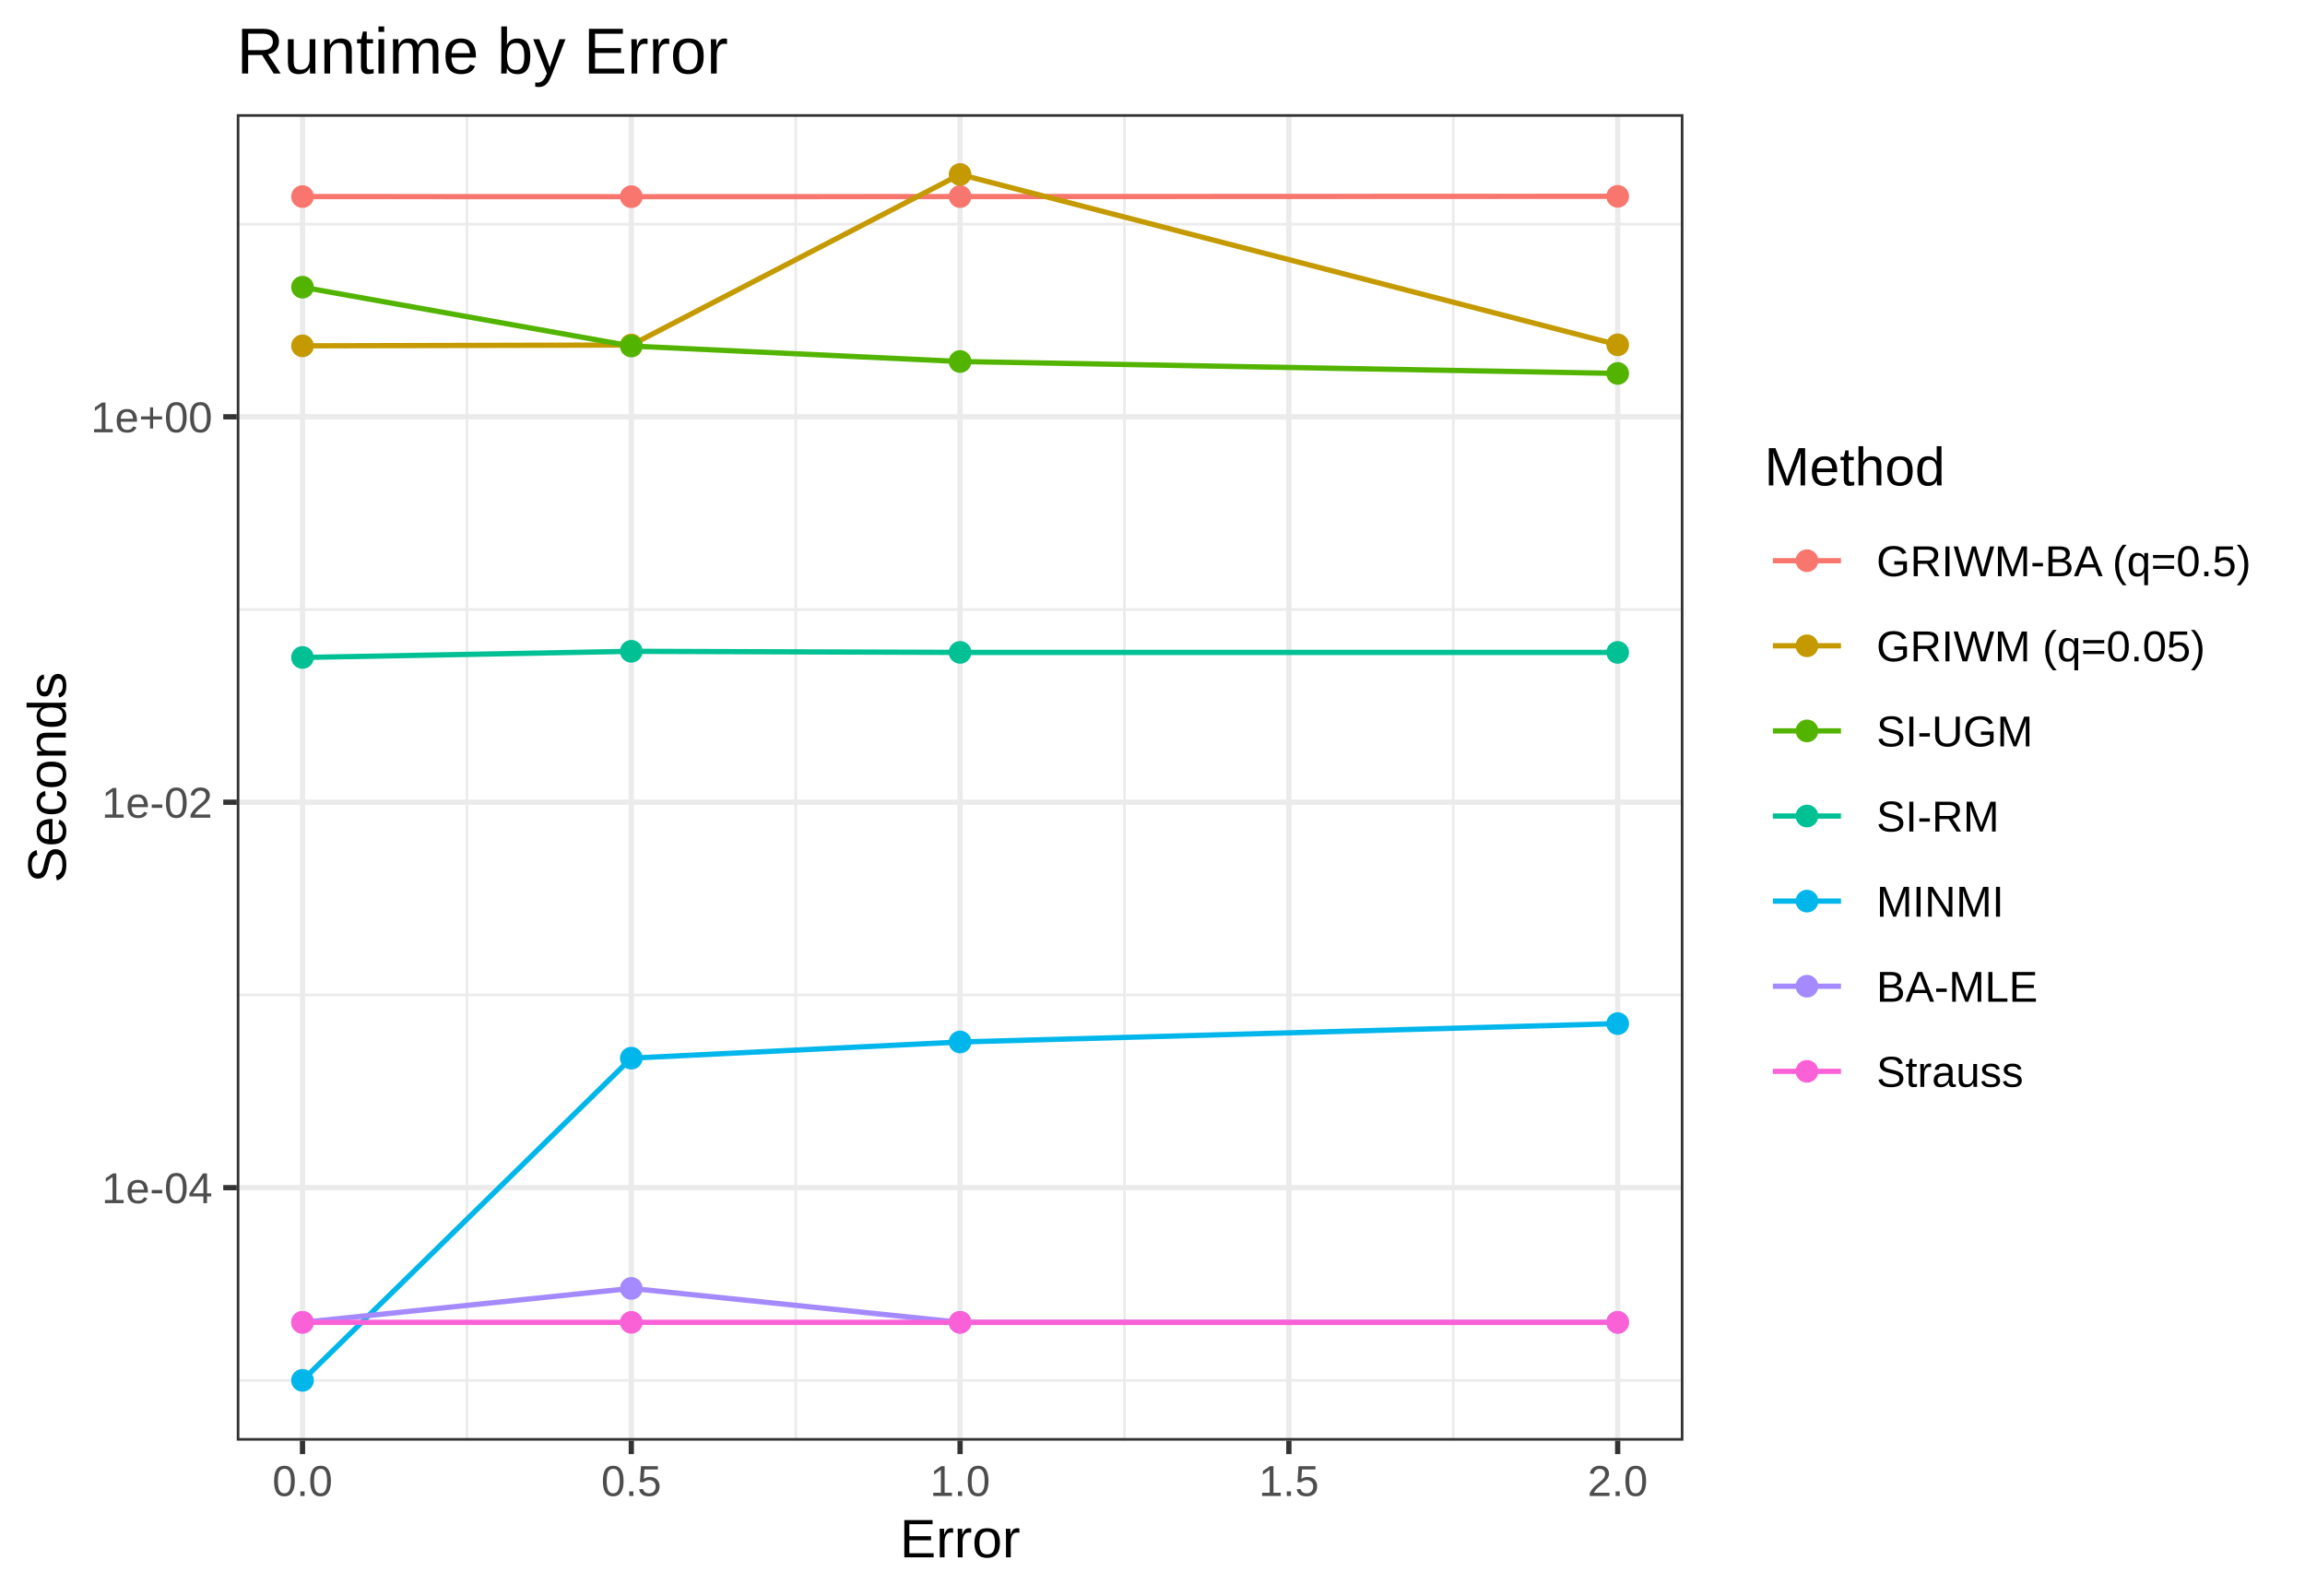
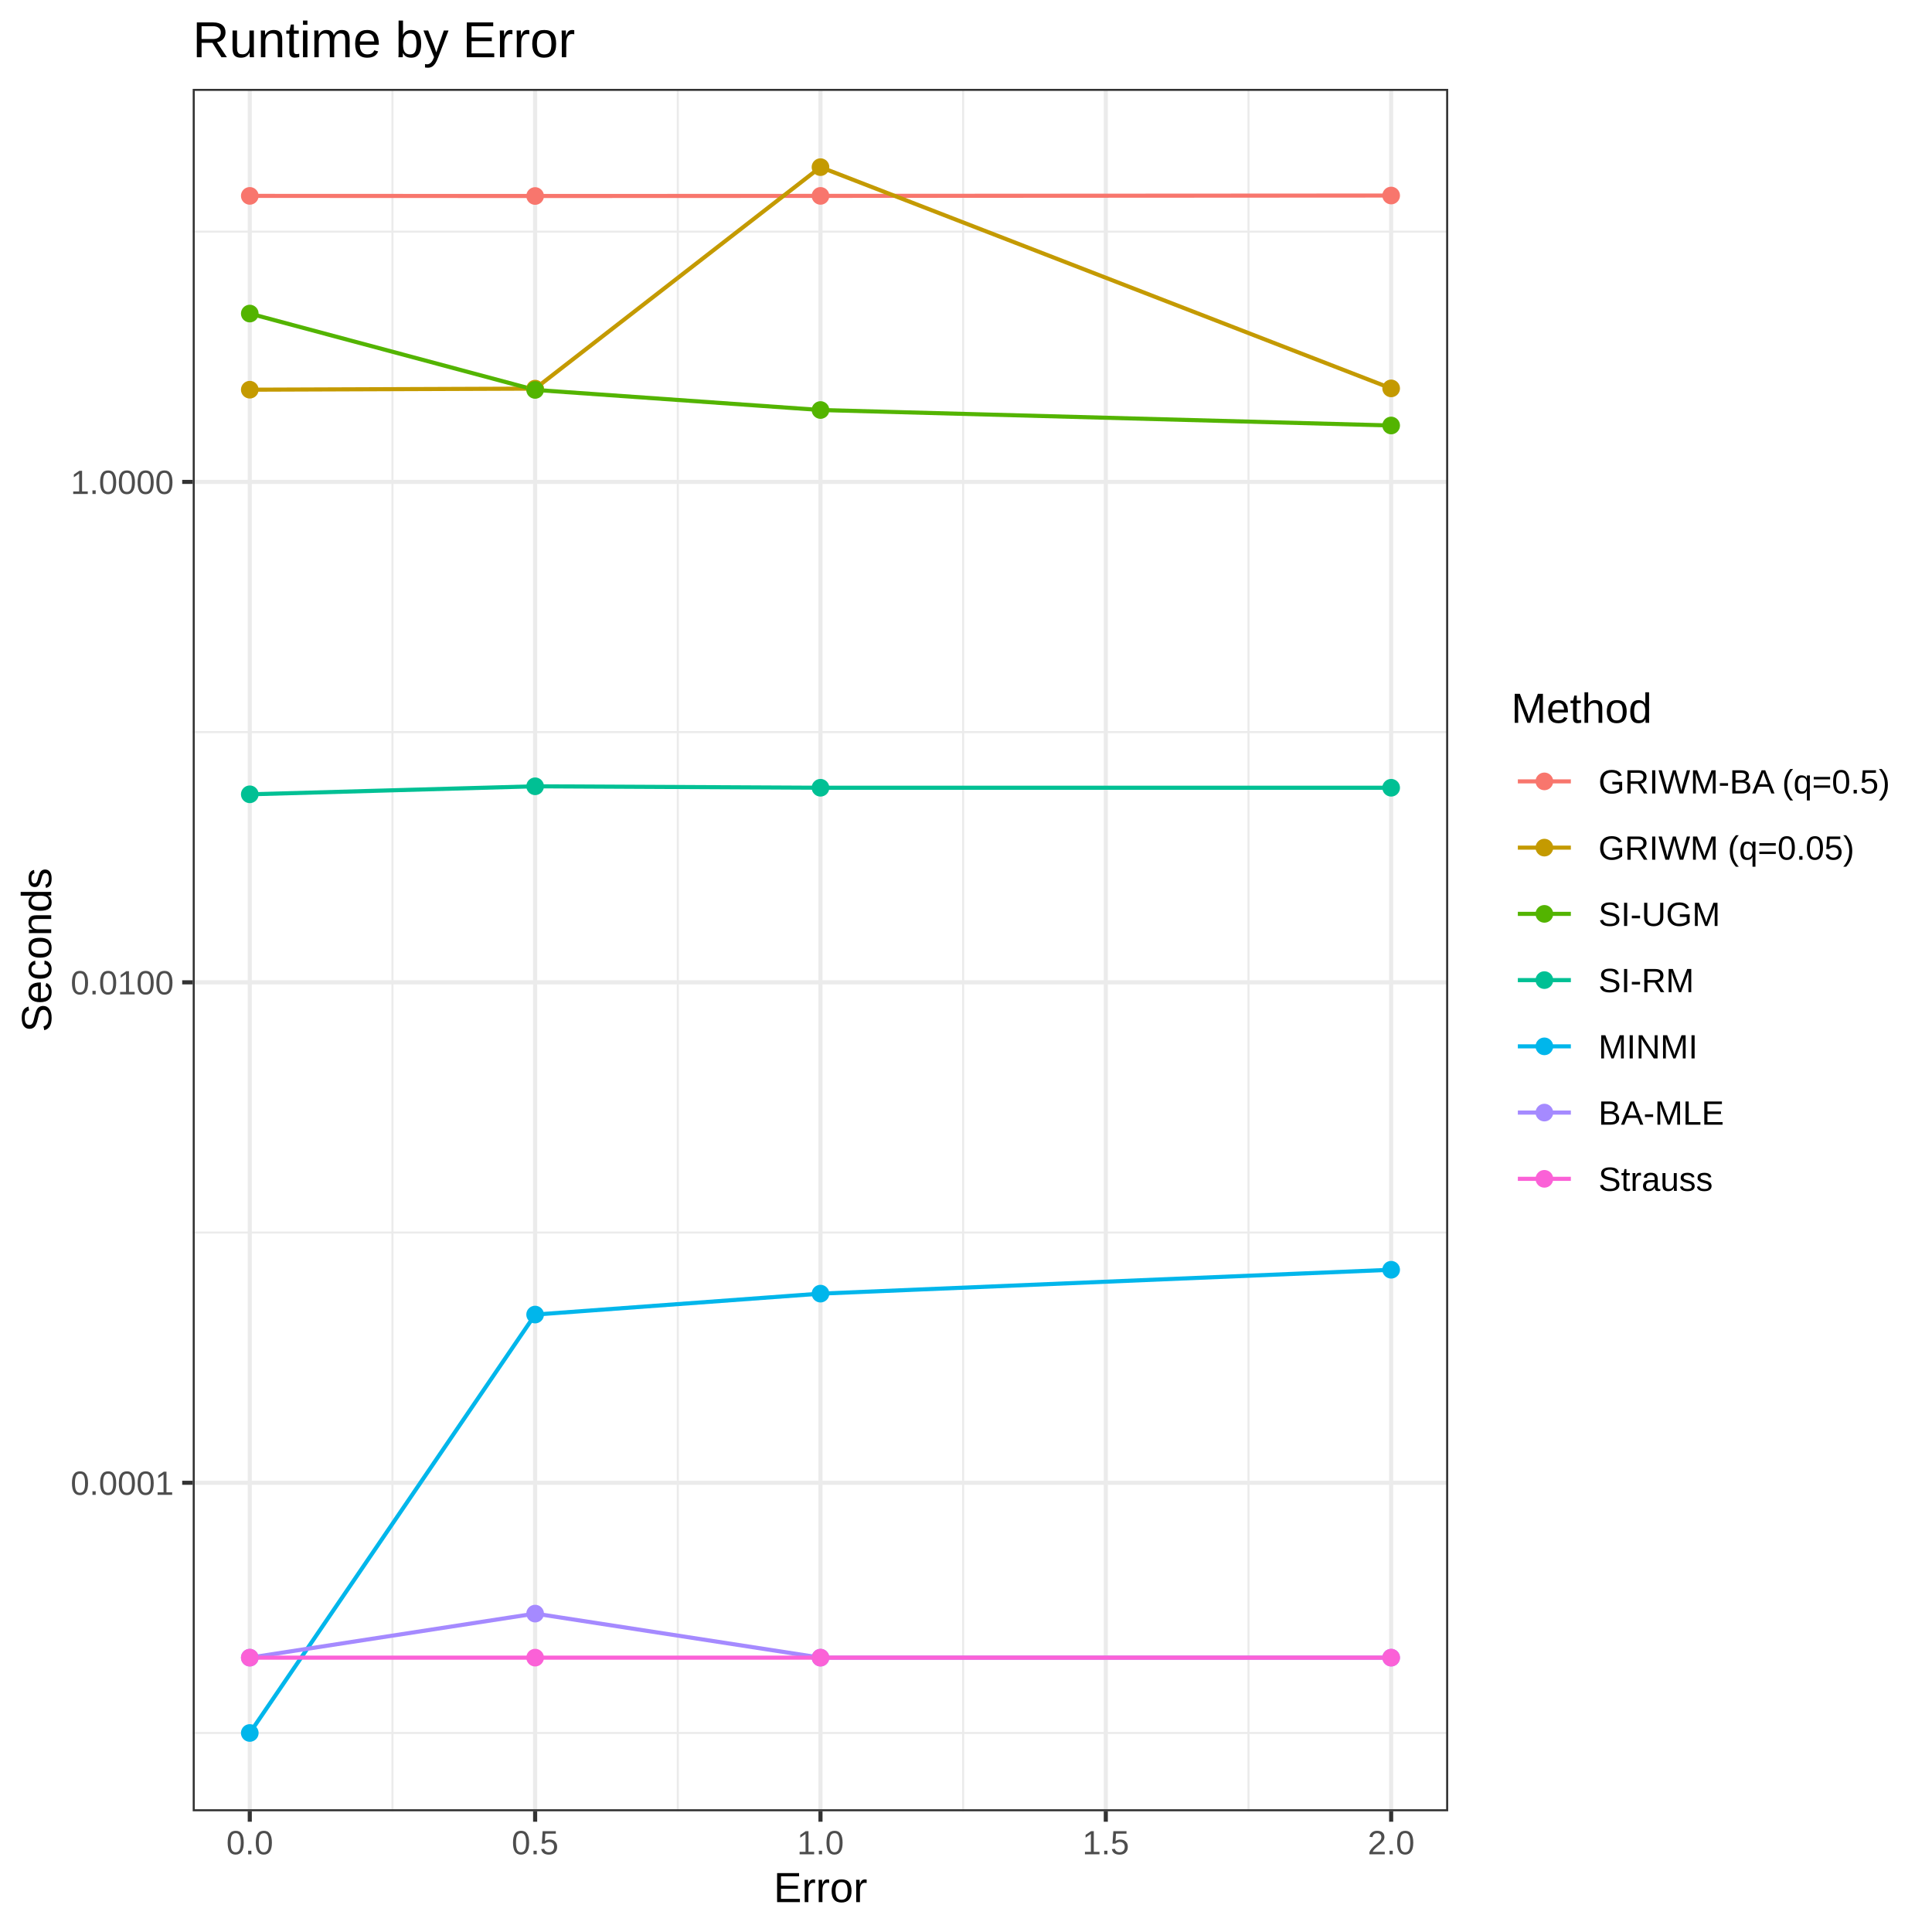
- <svg xmlns="http://www.w3.org/2000/svg" class="svglite" width="468.00pt" height="324.00pt" viewBox="0 0 468.00 324.00">
+ <svg xmlns="http://www.w3.org/2000/svg" class="svglite" width="504.00pt" height="504.00pt" viewBox="0 0 504.00 504.00">
  <defs>
    <style type="text/css">
    .svglite line, .svglite polyline, .svglite polygon, .svglite path, .svglite rect, .svglite circle {
      fill: none;
      stroke: #000000;
      stroke-linecap: round;
      stroke-linejoin: round;
      stroke-miterlimit: 10.00;
    }
    .svglite text {
      white-space: pre;
    }
  </style>
  </defs>
  <rect width="100%" height="100%" style="stroke: none; fill: #FFFFFF;" />
  <defs>
-     <clipPath id="cpMC4wMHw0NjguMDB8MC4wMHwzMjQuMDA=">
-       <rect x="0.00" y="0.00" width="468.00" height="324.00" />
+     <clipPath id="cpMC4wMHw1MDQuMDB8MC4wMHw1MDQuMDA=">
+       <rect x="0.00" y="0.00" width="504.00" height="504.00" />
    </clipPath>
  </defs>
-   <g clip-path="url(#cpMC4wMHw0NjguMDB8MC4wMHwzMjQuMDA=)">
-     <rect x="0" y="0.00" width="468.00" height="324.00" style="stroke-width: 1.07; stroke: #FFFFFF; fill: #FFFFFF;" />
+   <g clip-path="url(#cpMC4wMHw1MDQuMDB8MC4wMHw1MDQuMDA=)">
+     <rect x="0.00" y="-0" width="504.00" height="504.00" style="stroke-width: 1.07; stroke: #FFFFFF; fill: #FFFFFF;" />
  </g>
  <defs>
-     <clipPath id="cpNDguMDd8MzQxLjgwfDIzLjE4fDI5Mi41MA==">
-       <rect x="48.07" y="23.18" width="293.73" height="269.33" />
+     <clipPath id="cpNTAuMjd8Mzc3LjgwfDIzLjE4fDQ3Mi41MA==">
+       <rect x="50.27" y="23.18" width="327.52" height="449.33" />
    </clipPath>
  </defs>
-   <g clip-path="url(#cpNDguMDd8MzQxLjgwfDIzLjE4fDI5Mi41MA==)">
-     <rect x="48.07" y="23.18" width="293.73" height="269.33" style="stroke-width: 1.07; stroke: none; fill: #FFFFFF;" />
-     <polyline points="48.07,280.26 341.80,280.26 " style="stroke-width: 0.53; stroke: #EBEBEB; stroke-linecap: butt;" />
-     <polyline points="48.07,202.01 341.80,202.01 " style="stroke-width: 0.53; stroke: #EBEBEB; stroke-linecap: butt;" />
-     <polyline points="48.07,123.76 341.80,123.76 " style="stroke-width: 0.53; stroke: #EBEBEB; stroke-linecap: butt;" />
-     <polyline points="48.07,45.51 341.80,45.51 " style="stroke-width: 0.53; stroke: #EBEBEB; stroke-linecap: butt;" />
-     <polyline points="94.80,292.50 94.80,23.18 " style="stroke-width: 0.53; stroke: #EBEBEB; stroke-linecap: butt;" />
-     <polyline points="161.56,292.50 161.56,23.18 " style="stroke-width: 0.53; stroke: #EBEBEB; stroke-linecap: butt;" />
-     <polyline points="228.31,292.50 228.31,23.18 " style="stroke-width: 0.53; stroke: #EBEBEB; stroke-linecap: butt;" />
-     <polyline points="295.07,292.50 295.07,23.18 " style="stroke-width: 0.53; stroke: #EBEBEB; stroke-linecap: butt;" />
-     <polyline points="48.07,241.14 341.80,241.14 " style="stroke-width: 1.07; stroke: #EBEBEB; stroke-linecap: butt;" />
-     <polyline points="48.07,162.88 341.80,162.88 " style="stroke-width: 1.07; stroke: #EBEBEB; stroke-linecap: butt;" />
-     <polyline points="48.07,84.63 341.80,84.63 " style="stroke-width: 1.07; stroke: #EBEBEB; stroke-linecap: butt;" />
-     <polyline points="61.42,292.50 61.42,23.18 " style="stroke-width: 1.07; stroke: #EBEBEB; stroke-linecap: butt;" />
-     <polyline points="128.18,292.50 128.18,23.18 " style="stroke-width: 1.07; stroke: #EBEBEB; stroke-linecap: butt;" />
-     <polyline points="194.93,292.50 194.93,23.18 " style="stroke-width: 1.07; stroke: #EBEBEB; stroke-linecap: butt;" />
-     <polyline points="261.69,292.50 261.69,23.18 " style="stroke-width: 1.07; stroke: #EBEBEB; stroke-linecap: butt;" />
-     <polyline points="328.45,292.50 328.45,23.18 " style="stroke-width: 1.07; stroke: #EBEBEB; stroke-linecap: butt;" />
-     <polyline points="61.42,39.91 128.18,39.93 194.93,39.91 328.45,39.86 " style="stroke-width: 1.07; stroke: #F8766D; stroke-linecap: butt;" />
-     <polyline points="61.42,70.22 128.18,70.05 194.93,35.42 328.45,70.01 " style="stroke-width: 1.07; stroke: #C49A00; stroke-linecap: butt;" />
-     <polyline points="61.42,58.31 128.18,70.26 194.93,73.40 328.45,75.82 " style="stroke-width: 1.07; stroke: #53B400; stroke-linecap: butt;" />
-     <polyline points="61.42,133.49 128.18,132.24 194.93,132.46 328.45,132.46 " style="stroke-width: 1.07; stroke: #00C094; stroke-linecap: butt;" />
-     <polyline points="61.42,280.26 128.18,214.84 194.93,211.56 328.45,207.83 " style="stroke-width: 1.07; stroke: #00B6EB; stroke-linecap: butt;" />
-     <polyline points="61.42,268.48 128.18,261.59 194.93,268.48 328.45,268.48 " style="stroke-width: 1.07; stroke: #A58AFF; stroke-linecap: butt;" />
-     <polyline points="61.42,268.48 128.18,268.48 194.93,268.48 328.45,268.48 " style="stroke-width: 1.07; stroke: #FB61D7; stroke-linecap: butt;" />
-     <circle cx="61.42" cy="268.48" r="1.95" style="stroke-width: 0.71; stroke: #A58AFF; fill: #A58AFF;" />
-     <circle cx="61.42" cy="39.91" r="1.95" style="stroke-width: 0.71; stroke: #F8766D; fill: #F8766D;" />
-     <circle cx="61.42" cy="70.22" r="1.95" style="stroke-width: 0.71; stroke: #C49A00; fill: #C49A00;" />
-     <circle cx="61.42" cy="280.26" r="1.95" style="stroke-width: 0.71; stroke: #00B6EB; fill: #00B6EB;" />
-     <circle cx="61.42" cy="133.49" r="1.95" style="stroke-width: 0.71; stroke: #00C094; fill: #00C094;" />
-     <circle cx="61.42" cy="58.31" r="1.95" style="stroke-width: 0.71; stroke: #53B400; fill: #53B400;" />
-     <circle cx="61.42" cy="268.48" r="1.95" style="stroke-width: 0.71; stroke: #FB61D7; fill: #FB61D7;" />
-     <circle cx="128.18" cy="261.59" r="1.95" style="stroke-width: 0.71; stroke: #A58AFF; fill: #A58AFF;" />
-     <circle cx="128.18" cy="39.93" r="1.95" style="stroke-width: 0.71; stroke: #F8766D; fill: #F8766D;" />
-     <circle cx="128.18" cy="70.05" r="1.95" style="stroke-width: 0.71; stroke: #C49A00; fill: #C49A00;" />
-     <circle cx="128.18" cy="214.84" r="1.95" style="stroke-width: 0.71; stroke: #00B6EB; fill: #00B6EB;" />
-     <circle cx="128.18" cy="132.24" r="1.95" style="stroke-width: 0.71; stroke: #00C094; fill: #00C094;" />
-     <circle cx="128.18" cy="70.26" r="1.95" style="stroke-width: 0.71; stroke: #53B400; fill: #53B400;" />
-     <circle cx="128.18" cy="268.48" r="1.95" style="stroke-width: 0.71; stroke: #FB61D7; fill: #FB61D7;" />
-     <circle cx="194.93" cy="268.48" r="1.95" style="stroke-width: 0.71; stroke: #A58AFF; fill: #A58AFF;" />
-     <circle cx="194.93" cy="39.91" r="1.95" style="stroke-width: 0.71; stroke: #F8766D; fill: #F8766D;" />
-     <circle cx="194.93" cy="35.42" r="1.95" style="stroke-width: 0.71; stroke: #C49A00; fill: #C49A00;" />
-     <circle cx="194.93" cy="211.56" r="1.95" style="stroke-width: 0.71; stroke: #00B6EB; fill: #00B6EB;" />
-     <circle cx="194.93" cy="132.46" r="1.95" style="stroke-width: 0.71; stroke: #00C094; fill: #00C094;" />
-     <circle cx="194.93" cy="73.40" r="1.95" style="stroke-width: 0.71; stroke: #53B400; fill: #53B400;" />
-     <circle cx="194.93" cy="268.48" r="1.95" style="stroke-width: 0.71; stroke: #FB61D7; fill: #FB61D7;" />
-     <circle cx="328.45" cy="268.48" r="1.95" style="stroke-width: 0.71; stroke: #A58AFF; fill: #A58AFF;" />
-     <circle cx="328.45" cy="39.86" r="1.95" style="stroke-width: 0.71; stroke: #F8766D; fill: #F8766D;" />
-     <circle cx="328.45" cy="70.01" r="1.95" style="stroke-width: 0.71; stroke: #C49A00; fill: #C49A00;" />
-     <circle cx="328.45" cy="207.83" r="1.95" style="stroke-width: 0.71; stroke: #00B6EB; fill: #00B6EB;" />
-     <circle cx="328.45" cy="132.46" r="1.95" style="stroke-width: 0.71; stroke: #00C094; fill: #00C094;" />
-     <circle cx="328.45" cy="75.82" r="1.95" style="stroke-width: 0.71; stroke: #53B400; fill: #53B400;" />
-     <circle cx="328.45" cy="268.48" r="1.95" style="stroke-width: 0.71; stroke: #FB61D7; fill: #FB61D7;" />
-     <rect x="48.07" y="23.18" width="293.73" height="269.33" style="stroke-width: 1.07; stroke: #333333;" />
+   <g clip-path="url(#cpNTAuMjd8Mzc3LjgwfDIzLjE4fDQ3Mi41MA==)">
+     <rect x="50.27" y="23.18" width="327.52" height="449.33" style="stroke-width: 1.07; stroke: none; fill: #FFFFFF;" />
+     <polyline points="50.27,452.08 377.80,452.08 " style="stroke-width: 0.53; stroke: #EBEBEB; stroke-linecap: butt;" />
+     <polyline points="50.27,321.53 377.80,321.53 " style="stroke-width: 0.53; stroke: #EBEBEB; stroke-linecap: butt;" />
+     <polyline points="50.27,190.98 377.80,190.98 " style="stroke-width: 0.53; stroke: #EBEBEB; stroke-linecap: butt;" />
+     <polyline points="50.27,60.43 377.80,60.43 " style="stroke-width: 0.53; stroke: #EBEBEB; stroke-linecap: butt;" />
+     <polyline points="102.38,472.50 102.38,23.18 " style="stroke-width: 0.53; stroke: #EBEBEB; stroke-linecap: butt;" />
+     <polyline points="176.82,472.50 176.82,23.18 " style="stroke-width: 0.53; stroke: #EBEBEB; stroke-linecap: butt;" />
+     <polyline points="251.25,472.50 251.25,23.18 " style="stroke-width: 0.53; stroke: #EBEBEB; stroke-linecap: butt;" />
+     <polyline points="325.69,472.50 325.69,23.18 " style="stroke-width: 0.53; stroke: #EBEBEB; stroke-linecap: butt;" />
+     <polyline points="50.27,386.81 377.80,386.81 " style="stroke-width: 1.07; stroke: #EBEBEB; stroke-linecap: butt;" />
+     <polyline points="50.27,256.26 377.80,256.26 " style="stroke-width: 1.07; stroke: #EBEBEB; stroke-linecap: butt;" />
+     <polyline points="50.27,125.71 377.80,125.71 " style="stroke-width: 1.07; stroke: #EBEBEB; stroke-linecap: butt;" />
+     <polyline points="65.16,472.50 65.16,23.18 " style="stroke-width: 1.07; stroke: #EBEBEB; stroke-linecap: butt;" />
+     <polyline points="139.60,472.50 139.60,23.18 " style="stroke-width: 1.07; stroke: #EBEBEB; stroke-linecap: butt;" />
+     <polyline points="214.04,472.50 214.04,23.18 " style="stroke-width: 1.07; stroke: #EBEBEB; stroke-linecap: butt;" />
+     <polyline points="288.47,472.50 288.47,23.18 " style="stroke-width: 1.07; stroke: #EBEBEB; stroke-linecap: butt;" />
+     <polyline points="362.91,472.50 362.91,23.18 " style="stroke-width: 1.07; stroke: #EBEBEB; stroke-linecap: butt;" />
+     <polyline points="65.16,51.10 139.60,51.13 214.04,51.10 362.91,51.01 " style="stroke-width: 1.07; stroke: #F8766D; stroke-linecap: butt;" />
+     <polyline points="65.16,101.66 139.60,101.38 214.04,43.60 362.91,101.32 " style="stroke-width: 1.07; stroke: #C49A00; stroke-linecap: butt;" />
+     <polyline points="65.16,81.80 139.60,101.72 214.04,106.96 362.91,111.00 " style="stroke-width: 1.07; stroke: #53B400; stroke-linecap: butt;" />
+     <polyline points="65.16,207.21 139.60,205.12 214.04,205.50 362.91,205.50 " style="stroke-width: 1.07; stroke: #00C094; stroke-linecap: butt;" />
+     <polyline points="65.16,452.08 139.60,342.93 214.04,337.47 362.91,331.24 " style="stroke-width: 1.07; stroke: #00B6EB; stroke-linecap: butt;" />
+     <polyline points="65.16,432.43 139.60,420.94 214.04,432.43 362.91,432.43 " style="stroke-width: 1.07; stroke: #A58AFF; stroke-linecap: butt;" />
+     <polyline points="65.16,432.43 139.60,432.43 214.04,432.43 362.91,432.43 " style="stroke-width: 1.07; stroke: #FB61D7; stroke-linecap: butt;" />
+     <circle cx="65.16" cy="432.43" r="1.95" style="stroke-width: 0.71; stroke: #A58AFF; fill: #A58AFF;" />
+     <circle cx="65.16" cy="51.10" r="1.95" style="stroke-width: 0.71; stroke: #F8766D; fill: #F8766D;" />
+     <circle cx="65.16" cy="101.66" r="1.95" style="stroke-width: 0.71; stroke: #C49A00; fill: #C49A00;" />
+     <circle cx="65.16" cy="452.08" r="1.95" style="stroke-width: 0.71; stroke: #00B6EB; fill: #00B6EB;" />
+     <circle cx="65.16" cy="207.21" r="1.95" style="stroke-width: 0.71; stroke: #00C094; fill: #00C094;" />
+     <circle cx="65.16" cy="81.80" r="1.95" style="stroke-width: 0.71; stroke: #53B400; fill: #53B400;" />
+     <circle cx="65.16" cy="432.43" r="1.95" style="stroke-width: 0.71; stroke: #FB61D7; fill: #FB61D7;" />
+     <circle cx="139.60" cy="420.94" r="1.95" style="stroke-width: 0.71; stroke: #A58AFF; fill: #A58AFF;" />
+     <circle cx="139.60" cy="51.13" r="1.95" style="stroke-width: 0.71; stroke: #F8766D; fill: #F8766D;" />
+     <circle cx="139.60" cy="101.38" r="1.95" style="stroke-width: 0.71; stroke: #C49A00; fill: #C49A00;" />
+     <circle cx="139.60" cy="342.93" r="1.95" style="stroke-width: 0.71; stroke: #00B6EB; fill: #00B6EB;" />
+     <circle cx="139.60" cy="205.12" r="1.95" style="stroke-width: 0.71; stroke: #00C094; fill: #00C094;" />
+     <circle cx="139.60" cy="101.72" r="1.95" style="stroke-width: 0.71; stroke: #53B400; fill: #53B400;" />
+     <circle cx="139.60" cy="432.43" r="1.95" style="stroke-width: 0.71; stroke: #FB61D7; fill: #FB61D7;" />
+     <circle cx="214.04" cy="432.43" r="1.95" style="stroke-width: 0.71; stroke: #A58AFF; fill: #A58AFF;" />
+     <circle cx="214.04" cy="51.10" r="1.95" style="stroke-width: 0.71; stroke: #F8766D; fill: #F8766D;" />
+     <circle cx="214.04" cy="43.60" r="1.95" style="stroke-width: 0.71; stroke: #C49A00; fill: #C49A00;" />
+     <circle cx="214.04" cy="337.47" r="1.95" style="stroke-width: 0.71; stroke: #00B6EB; fill: #00B6EB;" />
+     <circle cx="214.04" cy="205.50" r="1.95" style="stroke-width: 0.71; stroke: #00C094; fill: #00C094;" />
+     <circle cx="214.04" cy="106.96" r="1.95" style="stroke-width: 0.71; stroke: #53B400; fill: #53B400;" />
+     <circle cx="214.04" cy="432.43" r="1.95" style="stroke-width: 0.71; stroke: #FB61D7; fill: #FB61D7;" />
+     <circle cx="362.91" cy="432.43" r="1.95" style="stroke-width: 0.71; stroke: #A58AFF; fill: #A58AFF;" />
+     <circle cx="362.91" cy="51.01" r="1.95" style="stroke-width: 0.71; stroke: #F8766D; fill: #F8766D;" />
+     <circle cx="362.91" cy="101.32" r="1.95" style="stroke-width: 0.71; stroke: #C49A00; fill: #C49A00;" />
+     <circle cx="362.91" cy="331.24" r="1.95" style="stroke-width: 0.71; stroke: #00B6EB; fill: #00B6EB;" />
+     <circle cx="362.91" cy="205.50" r="1.95" style="stroke-width: 0.71; stroke: #00C094; fill: #00C094;" />
+     <circle cx="362.91" cy="111.00" r="1.95" style="stroke-width: 0.71; stroke: #53B400; fill: #53B400;" />
+     <circle cx="362.91" cy="432.43" r="1.95" style="stroke-width: 0.71; stroke: #FB61D7; fill: #FB61D7;" />
+     <rect x="50.27" y="23.18" width="327.52" height="449.33" style="stroke-width: 1.07; stroke: #333333;" />
  </g>
-   <g clip-path="url(#cpMC4wMHw0NjguMDB8MC4wMHwzMjQuMDA=)">
-     <text x="43.14" y="244.29" text-anchor="end" style="font-size: 8.80px;fill: #4D4D4D; font-family: &quot;Arial&quot;;" textLength="22.51px" lengthAdjust="spacingAndGlyphs">1e-04</text>
-     <text x="43.14" y="166.03" text-anchor="end" style="font-size: 8.80px;fill: #4D4D4D; font-family: &quot;Arial&quot;;" textLength="22.51px" lengthAdjust="spacingAndGlyphs">1e-02</text>
-     <text x="43.14" y="87.78" text-anchor="end" style="font-size: 8.80px;fill: #4D4D4D; font-family: &quot;Arial&quot;;" textLength="24.72px" lengthAdjust="spacingAndGlyphs">1e+00</text>
-     <polyline points="45.33,241.14 48.07,241.14 " style="stroke-width: 1.07; stroke: #333333; stroke-linecap: butt;" />
-     <polyline points="45.33,162.88 48.07,162.88 " style="stroke-width: 1.07; stroke: #333333; stroke-linecap: butt;" />
-     <polyline points="45.33,84.63 48.07,84.63 " style="stroke-width: 1.07; stroke: #333333; stroke-linecap: butt;" />
-     <polyline points="61.42,295.24 61.42,292.50 " style="stroke-width: 1.07; stroke: #333333; stroke-linecap: butt;" />
-     <polyline points="128.18,295.24 128.18,292.50 " style="stroke-width: 1.07; stroke: #333333; stroke-linecap: butt;" />
-     <polyline points="194.93,295.24 194.93,292.50 " style="stroke-width: 1.07; stroke: #333333; stroke-linecap: butt;" />
-     <polyline points="261.69,295.24 261.69,292.50 " style="stroke-width: 1.07; stroke: #333333; stroke-linecap: butt;" />
-     <polyline points="328.45,295.24 328.45,292.50 " style="stroke-width: 1.07; stroke: #333333; stroke-linecap: butt;" />
-     <text x="61.42" y="303.74" text-anchor="middle" style="font-size: 8.80px;fill: #4D4D4D; font-family: &quot;Arial&quot;;" textLength="12.24px" lengthAdjust="spacingAndGlyphs">0.0</text>
-     <text x="128.18" y="303.74" text-anchor="middle" style="font-size: 8.80px;fill: #4D4D4D; font-family: &quot;Arial&quot;;" textLength="12.24px" lengthAdjust="spacingAndGlyphs">0.5</text>
-     <text x="194.93" y="303.74" text-anchor="middle" style="font-size: 8.80px;fill: #4D4D4D; font-family: &quot;Arial&quot;;" textLength="12.24px" lengthAdjust="spacingAndGlyphs">1.0</text>
-     <text x="261.69" y="303.74" text-anchor="middle" style="font-size: 8.80px;fill: #4D4D4D; font-family: &quot;Arial&quot;;" textLength="12.24px" lengthAdjust="spacingAndGlyphs">1.5</text>
-     <text x="328.45" y="303.74" text-anchor="middle" style="font-size: 8.80px;fill: #4D4D4D; font-family: &quot;Arial&quot;;" textLength="12.24px" lengthAdjust="spacingAndGlyphs">2.0</text>
-     <text x="194.93" y="316.20" text-anchor="middle" style="font-size: 11.00px; font-family: &quot;Arial&quot;;" textLength="24.45px" lengthAdjust="spacingAndGlyphs">Error</text>
-     <text transform="translate(13.36,157.84) rotate(-90)" text-anchor="middle" style="font-size: 11.00px; font-family: &quot;Arial&quot;;" textLength="42.82px" lengthAdjust="spacingAndGlyphs">Seconds</text>
-     <rect x="352.76" y="84.04" width="109.76" height="147.59" style="stroke-width: 1.07; stroke: none; fill: #FFFFFF;" />
-     <text x="358.24" y="98.56" style="font-size: 11.00px; font-family: &quot;Arial&quot;;" textLength="36.71px" lengthAdjust="spacingAndGlyphs">Method</text>
-     <rect x="358.24" y="105.20" width="17.28" height="17.28" style="stroke-width: 1.07; stroke: none; fill: #FFFFFF;" />
-     <line x1="359.96" y1="113.84" x2="373.79" y2="113.84" style="stroke-width: 1.07; stroke: #F8766D; stroke-linecap: butt;" />
-     <circle cx="366.88" cy="113.84" r="1.95" style="stroke-width: 0.71; stroke: #F8766D; fill: #F8766D;" />
-     <rect x="358.24" y="122.48" width="17.28" height="17.28" style="stroke-width: 1.07; stroke: none; fill: #FFFFFF;" />
-     <line x1="359.96" y1="131.12" x2="373.79" y2="131.12" style="stroke-width: 1.07; stroke: #C49A00; stroke-linecap: butt;" />
-     <circle cx="366.88" cy="131.12" r="1.95" style="stroke-width: 0.71; stroke: #C49A00; fill: #C49A00;" />
-     <rect x="358.24" y="139.76" width="17.28" height="17.28" style="stroke-width: 1.07; stroke: none; fill: #FFFFFF;" />
-     <line x1="359.96" y1="148.40" x2="373.79" y2="148.40" style="stroke-width: 1.07; stroke: #53B400; stroke-linecap: butt;" />
-     <circle cx="366.88" cy="148.40" r="1.95" style="stroke-width: 0.71; stroke: #53B400; fill: #53B400;" />
-     <rect x="358.24" y="157.04" width="17.28" height="17.28" style="stroke-width: 1.07; stroke: none; fill: #FFFFFF;" />
-     <line x1="359.96" y1="165.68" x2="373.79" y2="165.68" style="stroke-width: 1.07; stroke: #00C094; stroke-linecap: butt;" />
-     <circle cx="366.88" cy="165.68" r="1.95" style="stroke-width: 0.71; stroke: #00C094; fill: #00C094;" />
-     <rect x="358.24" y="174.32" width="17.28" height="17.28" style="stroke-width: 1.07; stroke: none; fill: #FFFFFF;" />
-     <line x1="359.96" y1="182.96" x2="373.79" y2="182.96" style="stroke-width: 1.07; stroke: #00B6EB; stroke-linecap: butt;" />
-     <circle cx="366.88" cy="182.96" r="1.95" style="stroke-width: 0.71; stroke: #00B6EB; fill: #00B6EB;" />
-     <rect x="358.24" y="191.60" width="17.28" height="17.28" style="stroke-width: 1.07; stroke: none; fill: #FFFFFF;" />
-     <line x1="359.96" y1="200.24" x2="373.79" y2="200.24" style="stroke-width: 1.07; stroke: #A58AFF; stroke-linecap: butt;" />
-     <circle cx="366.88" cy="200.24" r="1.95" style="stroke-width: 0.71; stroke: #A58AFF; fill: #A58AFF;" />
-     <rect x="358.24" y="208.88" width="17.28" height="17.28" style="stroke-width: 1.07; stroke: none; fill: #FFFFFF;" />
-     <line x1="359.96" y1="217.52" x2="373.79" y2="217.52" style="stroke-width: 1.07; stroke: #FB61D7; stroke-linecap: butt;" />
-     <circle cx="366.88" cy="217.52" r="1.95" style="stroke-width: 0.71; stroke: #FB61D7; fill: #FB61D7;" />
-     <text x="380.99" y="116.99" style="font-size: 8.80px; font-family: &quot;Arial&quot;;" textLength="76.05px" lengthAdjust="spacingAndGlyphs">GRIWM-BA (q=0.5)</text>
-     <text x="380.99" y="134.27" style="font-size: 8.80px; font-family: &quot;Arial&quot;;" textLength="66.76px" lengthAdjust="spacingAndGlyphs">GRIWM (q=0.05)</text>
-     <text x="380.99" y="151.55" style="font-size: 8.80px; font-family: &quot;Arial&quot;;" textLength="31.77px" lengthAdjust="spacingAndGlyphs">SI-UGM</text>
-     <text x="380.99" y="168.83" style="font-size: 8.80px; font-family: &quot;Arial&quot;;" textLength="24.93px" lengthAdjust="spacingAndGlyphs">SI-RM</text>
-     <text x="380.99" y="186.11" style="font-size: 8.80px; font-family: &quot;Arial&quot;;" textLength="25.91px" lengthAdjust="spacingAndGlyphs">MINMI</text>
-     <text x="380.99" y="203.39" style="font-size: 8.80px; font-family: &quot;Arial&quot;;" textLength="32.76px" lengthAdjust="spacingAndGlyphs">BA-MLE</text>
-     <text x="380.99" y="220.67" style="font-size: 8.80px; font-family: &quot;Arial&quot;;" textLength="29.84px" lengthAdjust="spacingAndGlyphs">Strauss</text>
-     <text x="48.07" y="14.93" style="font-size: 13.20px; font-family: &quot;Arial&quot;;" textLength="99.69px" lengthAdjust="spacingAndGlyphs">Runtime by Error</text>
+   <g clip-path="url(#cpMC4wMHw1MDQuMDB8MC4wMHw1MDQuMDA=)">
+     <text x="45.34" y="389.96" text-anchor="end" style="font-size: 8.80px;fill: #4D4D4D; font-family: &quot;Arial&quot;;" textLength="26.93px" lengthAdjust="spacingAndGlyphs">0.0001</text>
+     <text x="45.34" y="259.41" text-anchor="end" style="font-size: 8.80px;fill: #4D4D4D; font-family: &quot;Arial&quot;;" textLength="26.93px" lengthAdjust="spacingAndGlyphs">0.0100</text>
+     <text x="45.34" y="128.86" text-anchor="end" style="font-size: 8.80px;fill: #4D4D4D; font-family: &quot;Arial&quot;;" textLength="26.93px" lengthAdjust="spacingAndGlyphs">1.0000</text>
+     <polyline points="47.53,386.81 50.27,386.81 " style="stroke-width: 1.07; stroke: #333333; stroke-linecap: butt;" />
+     <polyline points="47.53,256.26 50.27,256.26 " style="stroke-width: 1.07; stroke: #333333; stroke-linecap: butt;" />
+     <polyline points="47.53,125.71 50.27,125.71 " style="stroke-width: 1.07; stroke: #333333; stroke-linecap: butt;" />
+     <polyline points="65.16,475.24 65.16,472.50 " style="stroke-width: 1.07; stroke: #333333; stroke-linecap: butt;" />
+     <polyline points="139.60,475.24 139.60,472.50 " style="stroke-width: 1.07; stroke: #333333; stroke-linecap: butt;" />
+     <polyline points="214.04,475.24 214.04,472.50 " style="stroke-width: 1.07; stroke: #333333; stroke-linecap: butt;" />
+     <polyline points="288.47,475.24 288.47,472.50 " style="stroke-width: 1.07; stroke: #333333; stroke-linecap: butt;" />
+     <polyline points="362.91,475.24 362.91,472.50 " style="stroke-width: 1.07; stroke: #333333; stroke-linecap: butt;" />
+     <text x="65.16" y="483.74" text-anchor="middle" style="font-size: 8.80px;fill: #4D4D4D; font-family: &quot;Arial&quot;;" textLength="12.24px" lengthAdjust="spacingAndGlyphs">0.0</text>
+     <text x="139.60" y="483.74" text-anchor="middle" style="font-size: 8.80px;fill: #4D4D4D; font-family: &quot;Arial&quot;;" textLength="12.24px" lengthAdjust="spacingAndGlyphs">0.5</text>
+     <text x="214.04" y="483.74" text-anchor="middle" style="font-size: 8.80px;fill: #4D4D4D; font-family: &quot;Arial&quot;;" textLength="12.24px" lengthAdjust="spacingAndGlyphs">1.0</text>
+     <text x="288.47" y="483.74" text-anchor="middle" style="font-size: 8.80px;fill: #4D4D4D; font-family: &quot;Arial&quot;;" textLength="12.24px" lengthAdjust="spacingAndGlyphs">1.5</text>
+     <text x="362.91" y="483.74" text-anchor="middle" style="font-size: 8.80px;fill: #4D4D4D; font-family: &quot;Arial&quot;;" textLength="12.24px" lengthAdjust="spacingAndGlyphs">2.0</text>
+     <text x="214.04" y="496.20" text-anchor="middle" style="font-size: 11.00px; font-family: &quot;Arial&quot;;" textLength="24.45px" lengthAdjust="spacingAndGlyphs">Error</text>
+     <text transform="translate(13.36,247.84) rotate(-90)" text-anchor="middle" style="font-size: 11.00px; font-family: &quot;Arial&quot;;" textLength="42.82px" lengthAdjust="spacingAndGlyphs">Seconds</text>
+     <rect x="388.76" y="174.04" width="109.76" height="147.59" style="stroke-width: 1.07; stroke: none; fill: #FFFFFF;" />
+     <text x="394.24" y="188.56" style="font-size: 11.00px; font-family: &quot;Arial&quot;;" textLength="36.71px" lengthAdjust="spacingAndGlyphs">Method</text>
+     <rect x="394.24" y="195.20" width="17.28" height="17.28" style="stroke-width: 1.07; stroke: none; fill: #FFFFFF;" />
+     <line x1="395.96" y1="203.84" x2="409.79" y2="203.84" style="stroke-width: 1.07; stroke: #F8766D; stroke-linecap: butt;" />
+     <circle cx="402.88" cy="203.84" r="1.95" style="stroke-width: 0.71; stroke: #F8766D; fill: #F8766D;" />
+     <rect x="394.24" y="212.48" width="17.28" height="17.28" style="stroke-width: 1.07; stroke: none; fill: #FFFFFF;" />
+     <line x1="395.96" y1="221.12" x2="409.79" y2="221.12" style="stroke-width: 1.07; stroke: #C49A00; stroke-linecap: butt;" />
+     <circle cx="402.88" cy="221.12" r="1.95" style="stroke-width: 0.71; stroke: #C49A00; fill: #C49A00;" />
+     <rect x="394.24" y="229.76" width="17.28" height="17.28" style="stroke-width: 1.07; stroke: none; fill: #FFFFFF;" />
+     <line x1="395.96" y1="238.40" x2="409.79" y2="238.40" style="stroke-width: 1.07; stroke: #53B400; stroke-linecap: butt;" />
+     <circle cx="402.88" cy="238.40" r="1.95" style="stroke-width: 0.71; stroke: #53B400; fill: #53B400;" />
+     <rect x="394.24" y="247.04" width="17.28" height="17.28" style="stroke-width: 1.07; stroke: none; fill: #FFFFFF;" />
+     <line x1="395.96" y1="255.68" x2="409.79" y2="255.68" style="stroke-width: 1.07; stroke: #00C094; stroke-linecap: butt;" />
+     <circle cx="402.88" cy="255.68" r="1.95" style="stroke-width: 0.71; stroke: #00C094; fill: #00C094;" />
+     <rect x="394.24" y="264.32" width="17.28" height="17.28" style="stroke-width: 1.07; stroke: none; fill: #FFFFFF;" />
+     <line x1="395.96" y1="272.96" x2="409.79" y2="272.96" style="stroke-width: 1.07; stroke: #00B6EB; stroke-linecap: butt;" />
+     <circle cx="402.88" cy="272.96" r="1.95" style="stroke-width: 0.71; stroke: #00B6EB; fill: #00B6EB;" />
+     <rect x="394.24" y="281.60" width="17.28" height="17.28" style="stroke-width: 1.07; stroke: none; fill: #FFFFFF;" />
+     <line x1="395.96" y1="290.24" x2="409.79" y2="290.24" style="stroke-width: 1.07; stroke: #A58AFF; stroke-linecap: butt;" />
+     <circle cx="402.88" cy="290.24" r="1.95" style="stroke-width: 0.71; stroke: #A58AFF; fill: #A58AFF;" />
+     <rect x="394.24" y="298.88" width="17.28" height="17.28" style="stroke-width: 1.07; stroke: none; fill: #FFFFFF;" />
+     <line x1="395.96" y1="307.52" x2="409.79" y2="307.52" style="stroke-width: 1.07; stroke: #FB61D7; stroke-linecap: butt;" />
+     <circle cx="402.88" cy="307.52" r="1.95" style="stroke-width: 0.71; stroke: #FB61D7; fill: #FB61D7;" />
+     <text x="416.99" y="206.99" style="font-size: 8.80px; font-family: &quot;Arial&quot;;" textLength="76.05px" lengthAdjust="spacingAndGlyphs">GRIWM-BA (q=0.5)</text>
+     <text x="416.99" y="224.27" style="font-size: 8.80px; font-family: &quot;Arial&quot;;" textLength="66.76px" lengthAdjust="spacingAndGlyphs">GRIWM (q=0.05)</text>
+     <text x="416.99" y="241.55" style="font-size: 8.80px; font-family: &quot;Arial&quot;;" textLength="31.77px" lengthAdjust="spacingAndGlyphs">SI-UGM</text>
+     <text x="416.99" y="258.83" style="font-size: 8.80px; font-family: &quot;Arial&quot;;" textLength="24.93px" lengthAdjust="spacingAndGlyphs">SI-RM</text>
+     <text x="416.99" y="276.11" style="font-size: 8.80px; font-family: &quot;Arial&quot;;" textLength="25.91px" lengthAdjust="spacingAndGlyphs">MINMI</text>
+     <text x="416.99" y="293.39" style="font-size: 8.80px; font-family: &quot;Arial&quot;;" textLength="32.76px" lengthAdjust="spacingAndGlyphs">BA-MLE</text>
+     <text x="416.99" y="310.67" style="font-size: 8.80px; font-family: &quot;Arial&quot;;" textLength="29.84px" lengthAdjust="spacingAndGlyphs">Strauss</text>
+     <text x="50.27" y="14.93" style="font-size: 13.20px; font-family: &quot;Arial&quot;;" textLength="99.69px" lengthAdjust="spacingAndGlyphs">Runtime by Error</text>
  </g>
</svg>
